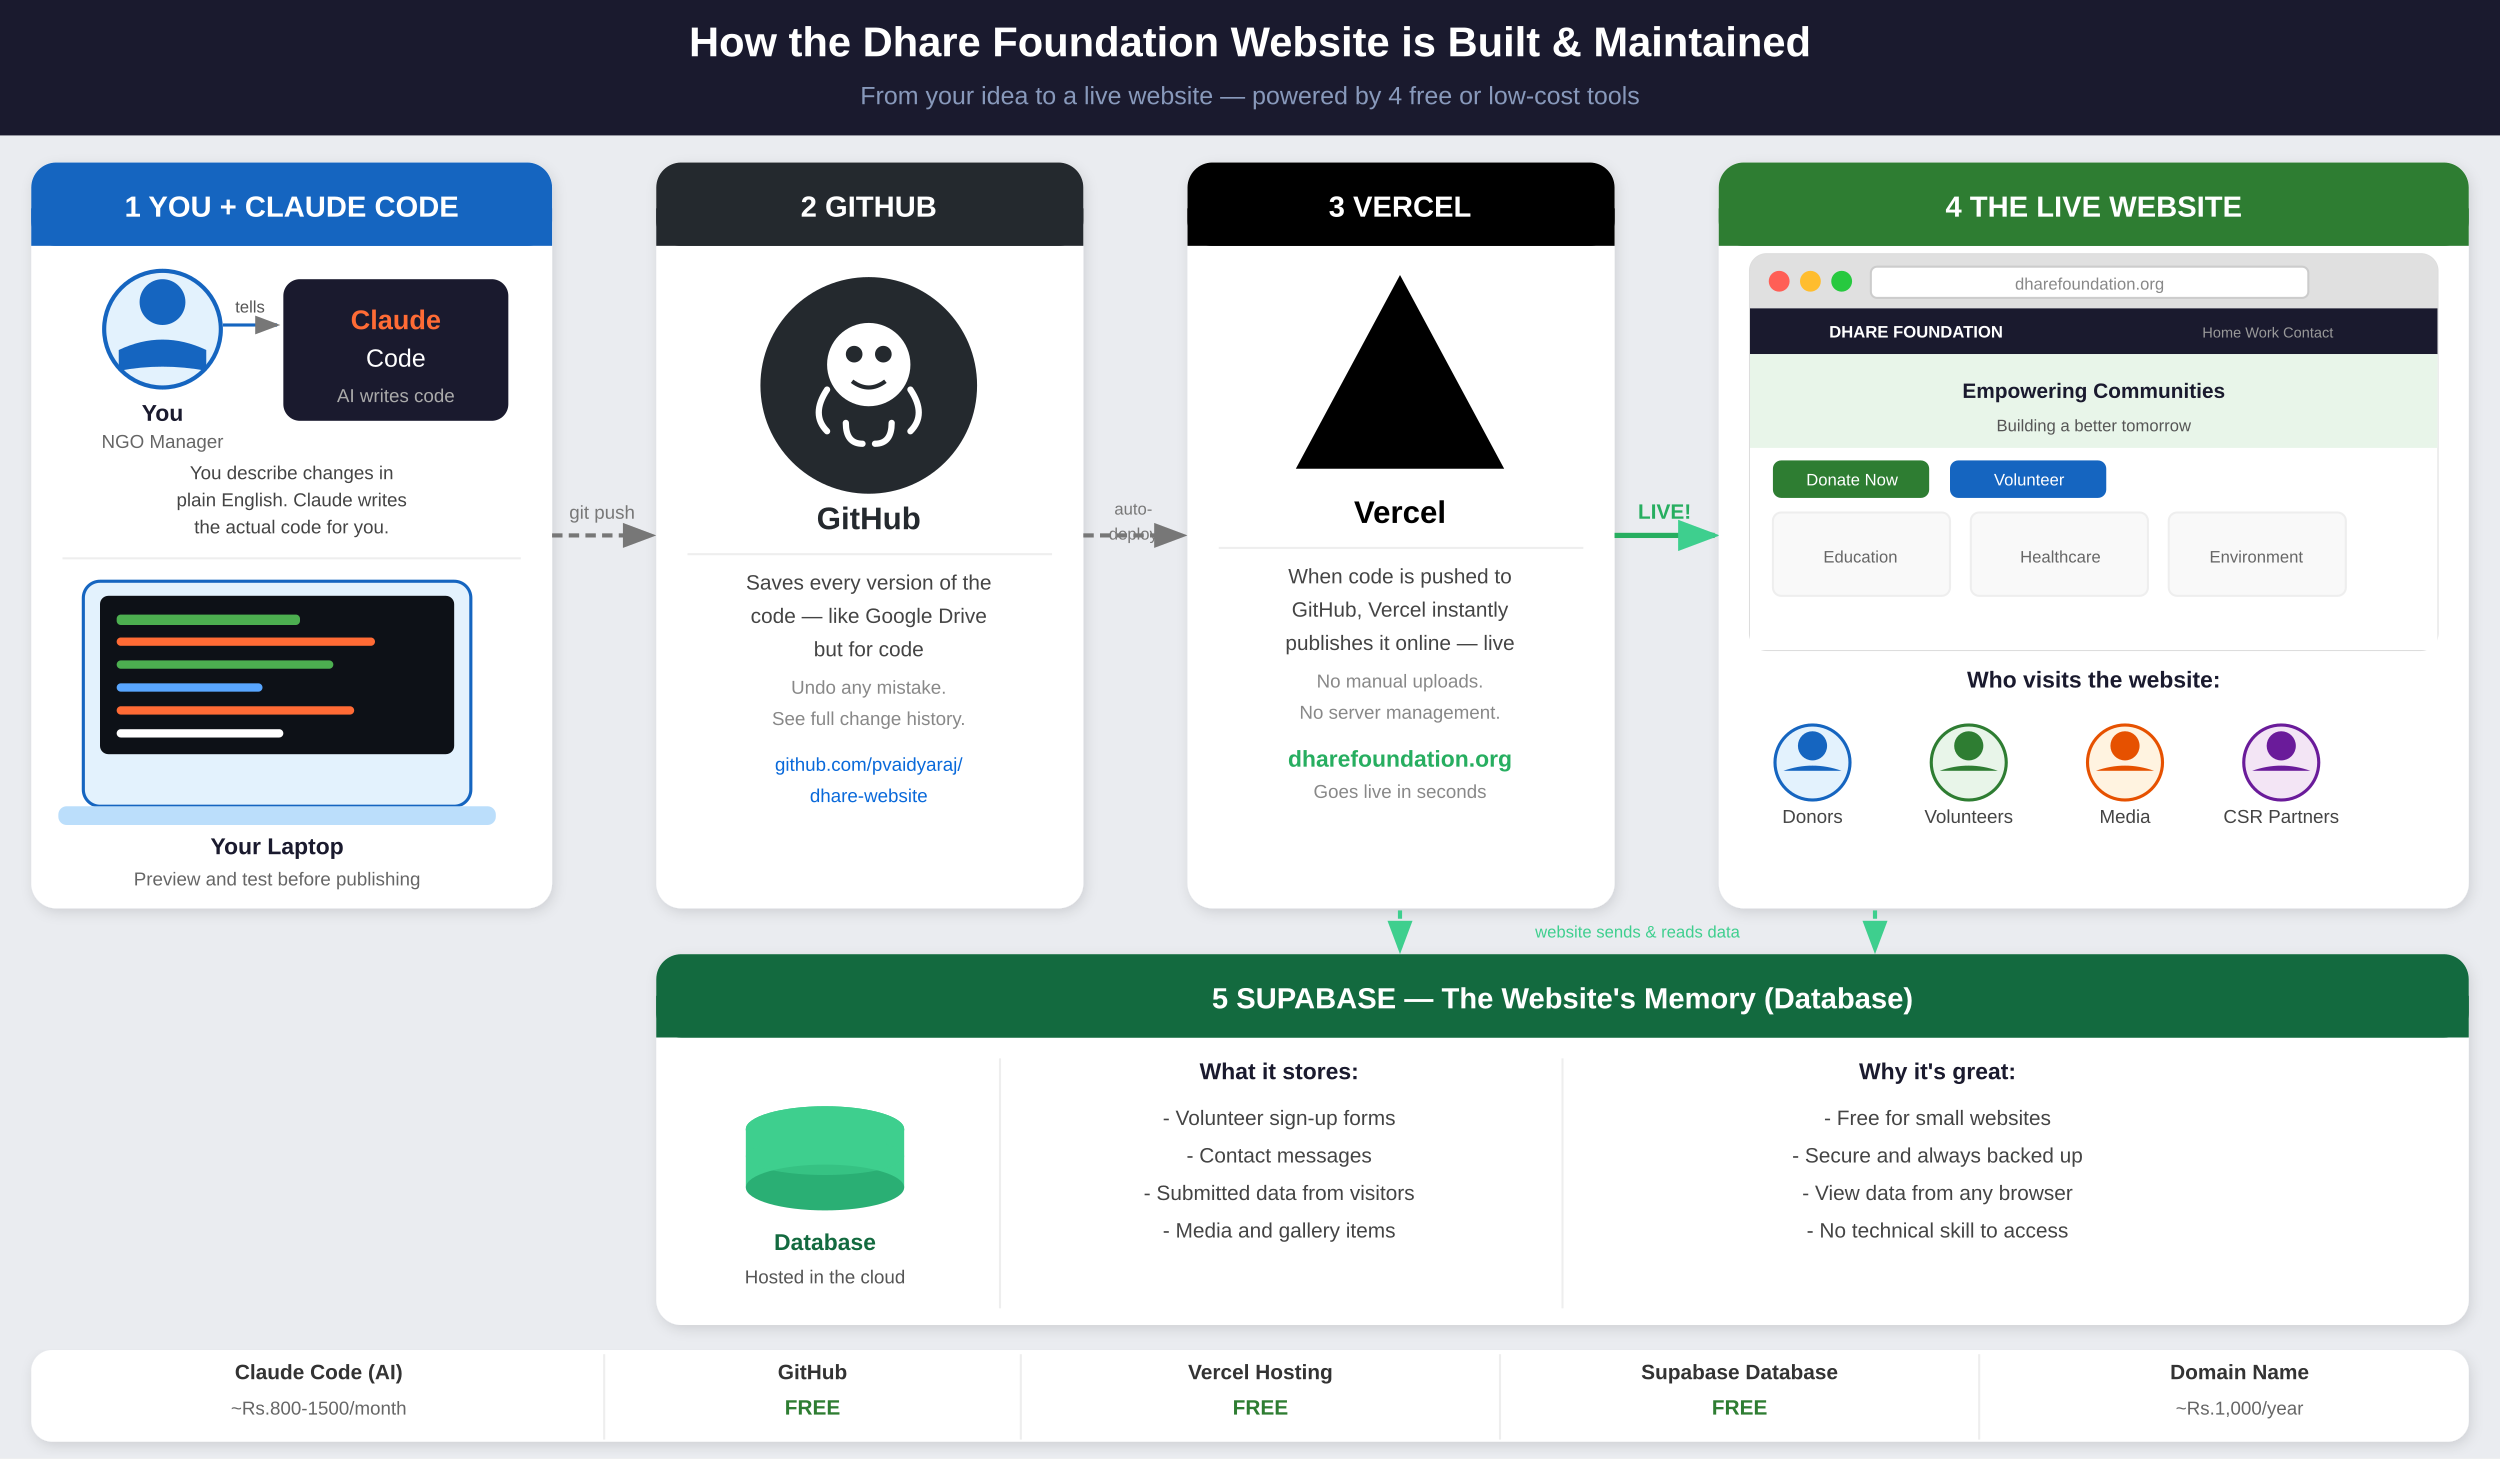
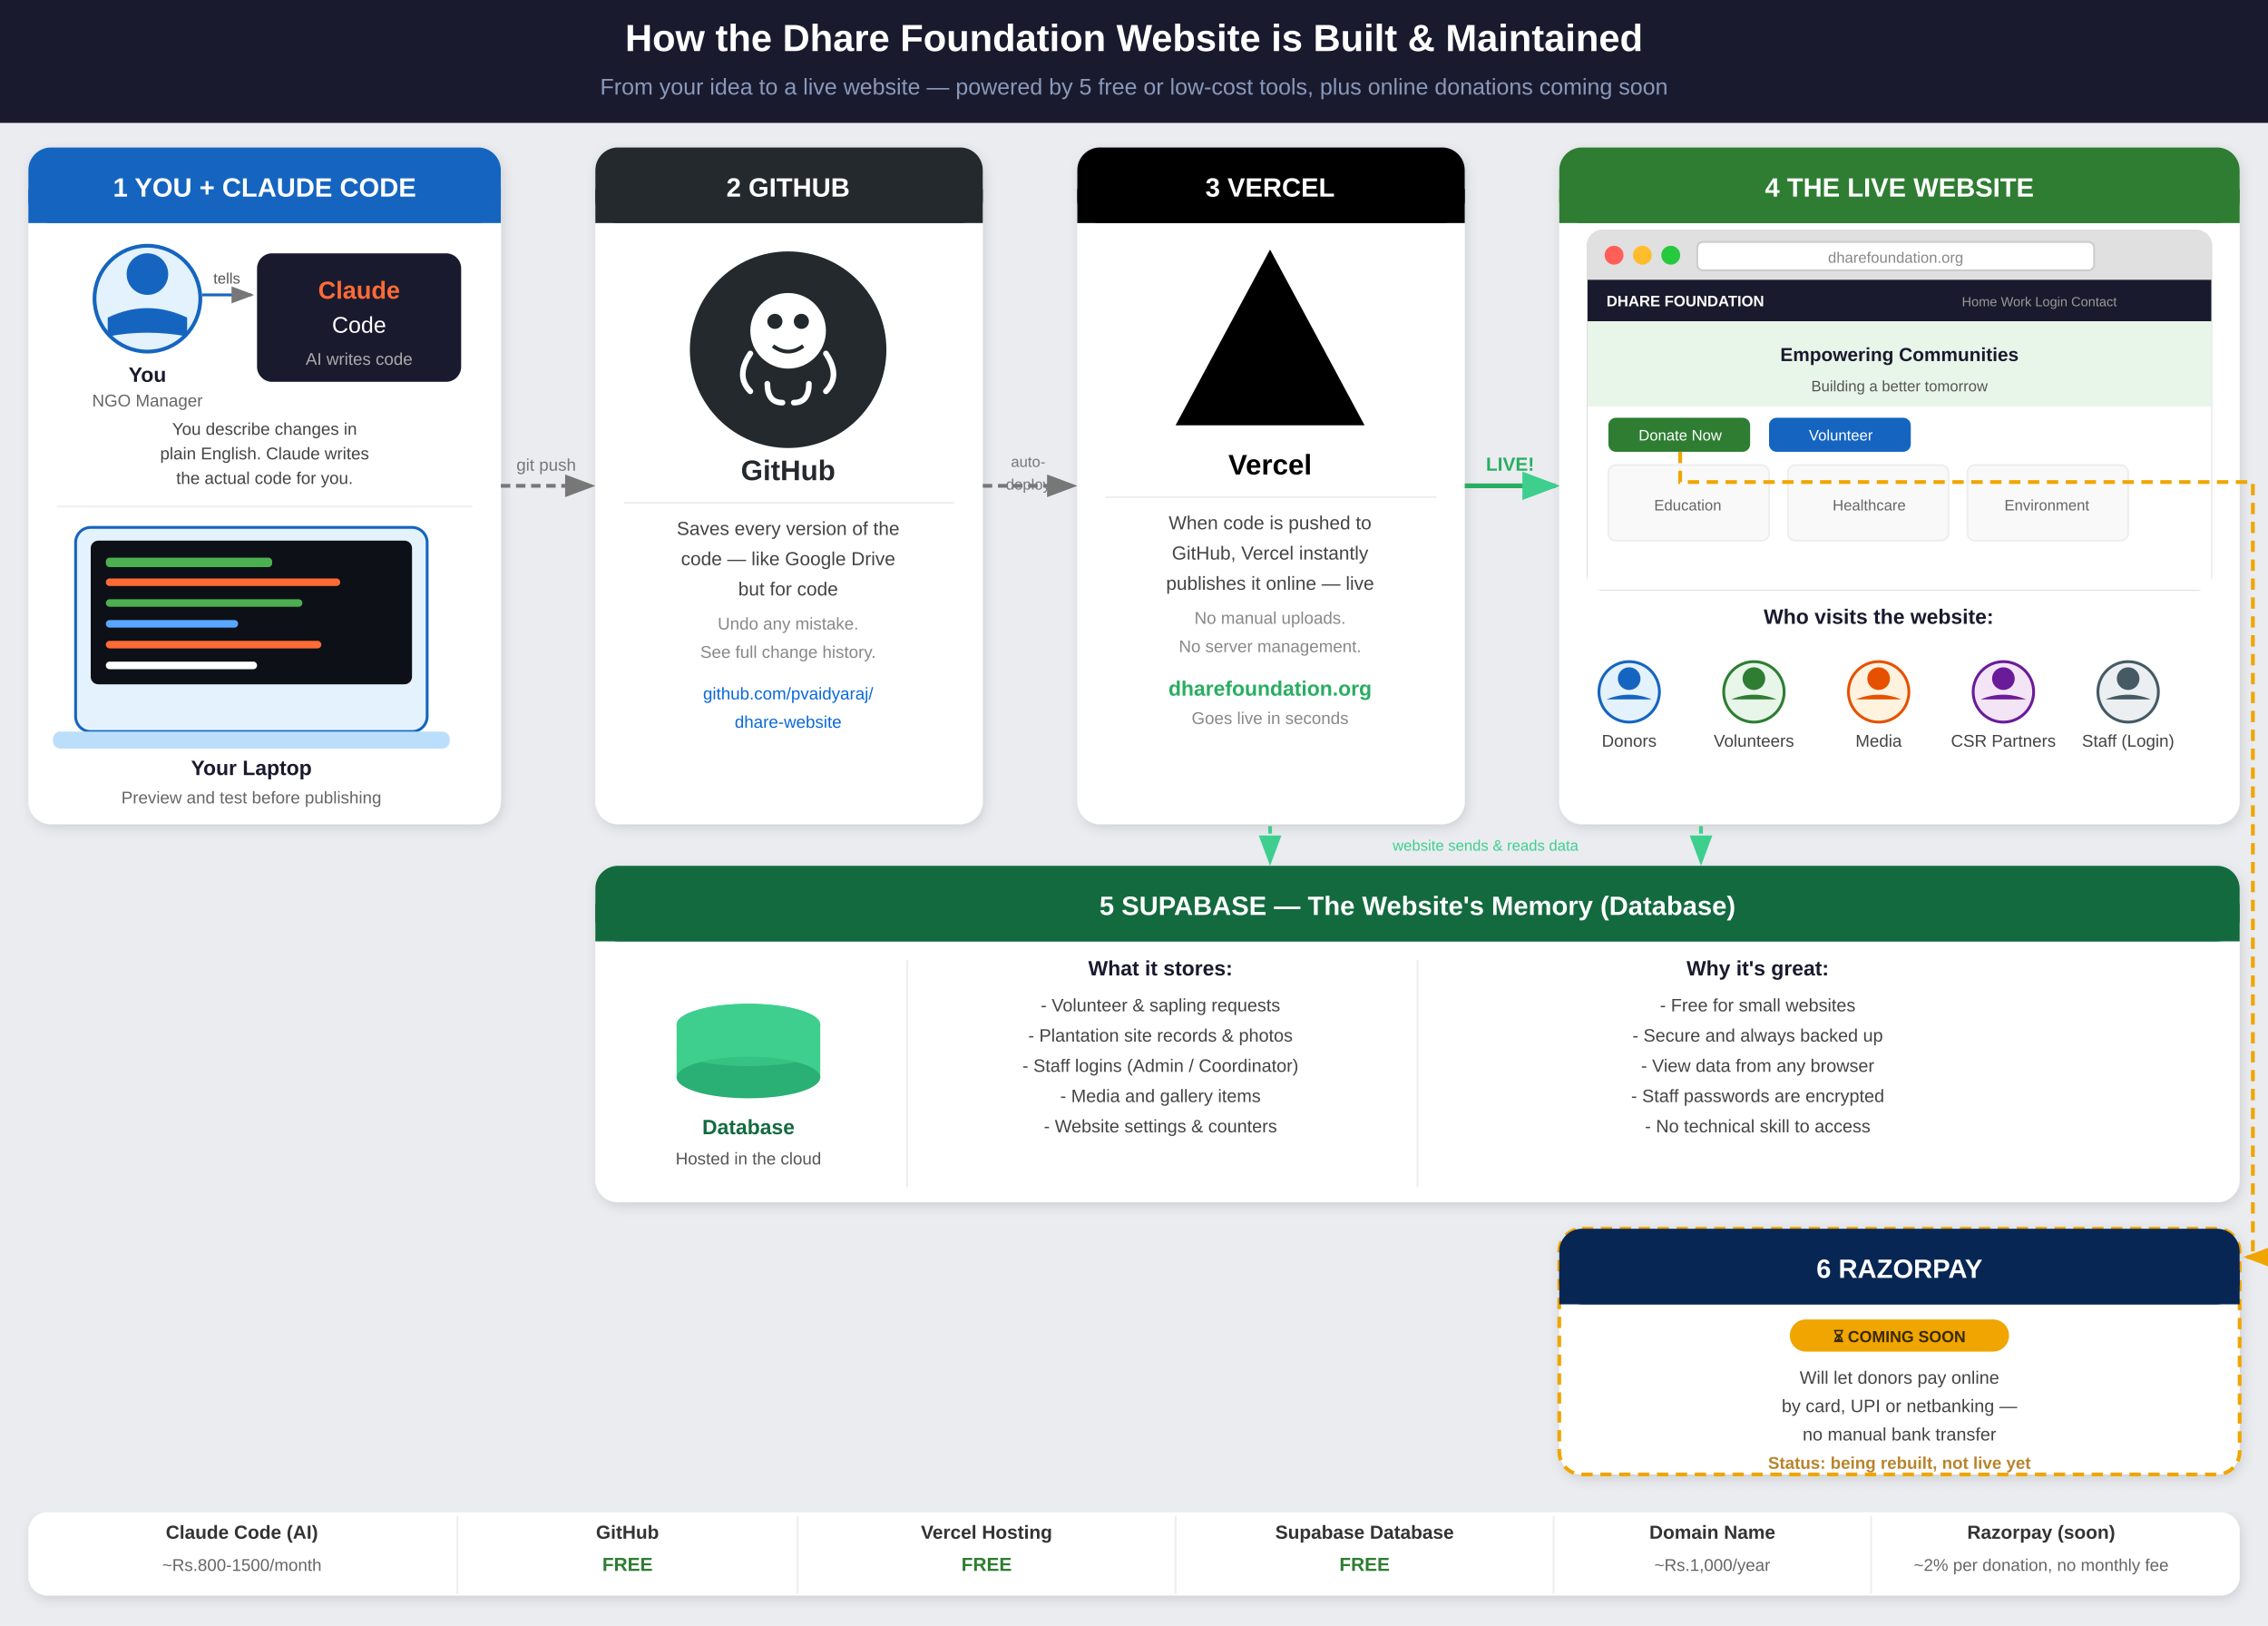
- <svg xmlns="http://www.w3.org/2000/svg" width="1200" height="700" viewBox="0 0 1200 700" font-family="Arial, Helvetica, sans-serif">
+ <svg xmlns="http://www.w3.org/2000/svg" width="1200" height="860" viewBox="0 0 1200 860" font-family="Arial, Helvetica, sans-serif">
  <defs>
    <marker id="a1" markerWidth="8" markerHeight="6" refX="7" refY="3" orient="auto">
      <polygon points="0 0, 8 3, 0 6" fill="#777" />
    </marker>
    <marker id="a2" markerWidth="8" markerHeight="6" refX="7" refY="3" orient="auto">
      <polygon points="0 0, 8 3, 0 6" fill="#3ECF8E" />
    </marker>
+     <marker id="a3" markerWidth="8" markerHeight="6" refX="7" refY="3" orient="auto">
+       <polygon points="0 0, 8 3, 0 6" fill="#F0A500" />
+     </marker>
    <filter id="sh" x="-5%" y="-5%" width="115%" height="120%">
      <feDropShadow dx="1" dy="2" stdDeviation="3" flood-opacity="0.12" />
    </filter>
  </defs>
-   <rect width="1200" height="700" fill="#EAECF0" />
+   <rect width="1200" height="860" fill="#EAECF0" />
  <rect x="0" y="0" width="1200" height="65" fill="#1A1A2E" />
  <text x="600" y="27" text-anchor="middle" font-size="20" font-weight="bold" fill="white">How the Dhare Foundation Website is Built &amp; Maintained</text>
-   <text x="600" y="50" text-anchor="middle" font-size="12" fill="#8899BB">From your idea to a live website — powered by 4 free or low-cost tools</text>
+   <text x="600" y="50" text-anchor="middle" font-size="12" fill="#8899BB">From your idea to a live website — powered by 5 free or low-cost tools, plus online donations coming soon</text>
  <rect x="15" y="78" width="250" height="358" rx="12" fill="white" filter="url(#sh)" />
  <rect x="15" y="78" width="250" height="40" rx="12" fill="#1565C0" />
  <rect x="15" y="100" width="250" height="18" fill="#1565C0" />
  <text x="140" y="104" text-anchor="middle" font-size="14" font-weight="bold" fill="white">1  YOU + CLAUDE CODE</text>
  <circle cx="78" cy="158" r="28" fill="#E3F2FD" stroke="#1565C0" stroke-width="2" />
  <circle cx="78" cy="145" r="11" fill="#1565C0" />
  <path d="M57 168 Q78 158 99 168 L99 178 Q78 174 57 178 Z" fill="#1565C0" />
  <text x="78" y="202" text-anchor="middle" font-size="11" font-weight="bold" fill="#1A1A2E">You</text>
  <text x="78" y="215" text-anchor="middle" font-size="9" fill="#666">NGO Manager</text>
  <line x1="107" y1="156" x2="133" y2="156" stroke="#1565C0" stroke-width="1.5" marker-end="url(#a1)" />
  <text x="120" y="150" text-anchor="middle" font-size="8" fill="#555">tells</text>
  <rect x="136" y="134" width="108" height="68" rx="8" fill="#1A1A2E" />
  <text x="190" y="158" text-anchor="middle" font-size="13" font-weight="bold" fill="#FF6B35">Claude</text>
  <text x="190" y="176" text-anchor="middle" font-size="12" fill="white">Code</text>
  <text x="190" y="193" text-anchor="middle" font-size="9" fill="#AAA">AI writes code</text>
  <text x="140" y="230" text-anchor="middle" font-size="9" fill="#444">You describe changes in</text>
  <text x="140" y="243" text-anchor="middle" font-size="9" fill="#444">plain English. Claude writes</text>
  <text x="140" y="256" text-anchor="middle" font-size="9" fill="#444">the actual code for you.</text>
  <line x1="30" y1="268" x2="250" y2="268" stroke="#EEE" stroke-width="1" />
  <rect x="40" y="279" width="186" height="108" rx="8" fill="#E3F2FD" stroke="#1565C0" stroke-width="1.5" />
  <rect x="48" y="286" width="170" height="76" rx="4" fill="#0D1117" />
  <rect x="56" y="295" width="88" height="5" rx="2" fill="#4CAF50" />
  <rect x="56" y="306" width="124" height="4" rx="2" fill="#FF6B35" />
  <rect x="56" y="317" width="104" height="4" rx="2" fill="#4CAF50" />
  <rect x="56" y="328" width="70" height="4" rx="2" fill="#58A6FF" />
  <rect x="56" y="339" width="114" height="4" rx="2" fill="#FF6B35" />
  <rect x="56" y="350" width="80" height="4" rx="2" fill="white" />
  <rect x="28" y="387" width="210" height="9" rx="4" fill="#BBDEFB" />
  <text x="133" y="410" text-anchor="middle" font-size="11" font-weight="bold" fill="#1A1A2E">Your Laptop</text>
  <text x="133" y="425" text-anchor="middle" font-size="9" fill="#666">Preview and test before publishing</text>
  <line x1="265" y1="257" x2="313" y2="257" stroke="#777" stroke-width="2" stroke-dasharray="5,3" marker-end="url(#a1)" />
  <text x="289" y="249" text-anchor="middle" font-size="9" fill="#777">git push</text>
  <rect x="315" y="78" width="205" height="358" rx="12" fill="white" filter="url(#sh)" />
  <rect x="315" y="78" width="205" height="40" rx="12" fill="#24292E" />
  <rect x="315" y="100" width="205" height="18" fill="#24292E" />
  <text x="417" y="104" text-anchor="middle" font-size="14" font-weight="bold" fill="white">2  GITHUB</text>
  <circle cx="417" cy="185" r="52" fill="#24292E" />
  <circle cx="417" cy="175" r="20" fill="white" />
  <circle cx="410" cy="170" r="4" fill="#24292E" />
  <circle cx="424" cy="170" r="4" fill="#24292E" />
  <path d="M409 183 Q417 189 425 183" stroke="#24292E" stroke-width="2" fill="none" />
  <path d="M397 187 Q389 199 397 207" stroke="white" stroke-width="3" fill="none" stroke-linecap="round" />
  <path d="M437 187 Q445 199 437 207" stroke="white" stroke-width="3" fill="none" stroke-linecap="round" />
  <path d="M406 203 Q406 213 414 213" stroke="white" stroke-width="3" fill="none" stroke-linecap="round" />
  <path d="M428 203 Q428 213 420 213" stroke="white" stroke-width="3" fill="none" stroke-linecap="round" />
  <text x="417" y="254" text-anchor="middle" font-size="15" font-weight="bold" fill="#24292E">GitHub</text>
  <line x1="330" y1="266" x2="505" y2="266" stroke="#EEE" stroke-width="1" />
  <text x="417" y="283" text-anchor="middle" font-size="10" fill="#444">Saves every version of the</text>
  <text x="417" y="299" text-anchor="middle" font-size="10" fill="#444">code — like Google Drive</text>
  <text x="417" y="315" text-anchor="middle" font-size="10" fill="#444">but for code</text>
  <text x="417" y="333" text-anchor="middle" font-size="9" fill="#888">Undo any mistake.</text>
  <text x="417" y="348" text-anchor="middle" font-size="9" fill="#888">See full change history.</text>
  <text x="417" y="370" text-anchor="middle" font-size="9" fill="#0969DA">github.com/pvaidyaraj/</text>
  <text x="417" y="385" text-anchor="middle" font-size="9" fill="#0969DA">dhare-website</text>
  <line x1="520" y1="257" x2="568" y2="257" stroke="#777" stroke-width="2" stroke-dasharray="5,3" marker-end="url(#a1)" />
  <text x="544" y="247" text-anchor="middle" font-size="8" fill="#777">auto-</text>
  <text x="544" y="259" text-anchor="middle" font-size="8" fill="#777">deploy</text>
  <rect x="570" y="78" width="205" height="358" rx="12" fill="white" filter="url(#sh)" />
  <rect x="570" y="78" width="205" height="40" rx="12" fill="#000" />
  <rect x="570" y="100" width="205" height="18" fill="#000" />
  <text x="672" y="104" text-anchor="middle" font-size="14" font-weight="bold" fill="white">3  VERCEL</text>
  <polygon points="672,132 622,225 722,225" fill="#000" />
  <text x="672" y="251" text-anchor="middle" font-size="15" font-weight="bold" fill="#000">Vercel</text>
  <line x1="585" y1="263" x2="760" y2="263" stroke="#EEE" stroke-width="1" />
  <text x="672" y="280" text-anchor="middle" font-size="10" fill="#444">When code is pushed to</text>
  <text x="672" y="296" text-anchor="middle" font-size="10" fill="#444">GitHub, Vercel instantly</text>
  <text x="672" y="312" text-anchor="middle" font-size="10" fill="#444">publishes it online — live</text>
  <text x="672" y="330" text-anchor="middle" font-size="9" fill="#888">No manual uploads.</text>
  <text x="672" y="345" text-anchor="middle" font-size="9" fill="#888">No server management.</text>
  <text x="672" y="368" text-anchor="middle" font-size="11" font-weight="bold" fill="#27AE60">dharefoundation.org</text>
  <text x="672" y="383" text-anchor="middle" font-size="9" fill="#888">Goes live in seconds</text>
  <line x1="775" y1="257" x2="823" y2="257" stroke="#27AE60" stroke-width="2.5" marker-end="url(#a2)" />
  <text x="799" y="249" text-anchor="middle" font-size="10" fill="#27AE60" font-weight="bold">LIVE!</text>
  <rect x="825" y="78" width="360" height="358" rx="12" fill="white" filter="url(#sh)" />
  <rect x="825" y="78" width="360" height="40" rx="12" fill="#2E7D32" />
  <rect x="825" y="100" width="360" height="18" fill="#2E7D32" />
  <text x="1005" y="104" text-anchor="middle" font-size="14" font-weight="bold" fill="white">4  THE LIVE WEBSITE</text>
  <rect x="840" y="122" width="330" height="190" rx="8" fill="#F5F5F5" stroke="#DDD" stroke-width="1" />
  <rect x="840" y="122" width="330" height="26" rx="8" fill="#E0E0E0" />
  <rect x="840" y="136" width="330" height="12" fill="#E0E0E0" />
  <circle cx="854" cy="135" r="5" fill="#FF5F56" />
  <circle cx="869" cy="135" r="5" fill="#FFBD2E" />
  <circle cx="884" cy="135" r="5" fill="#27C93F" />
  <rect x="898" y="128" width="210" height="15" rx="3" fill="white" stroke="#CCC" stroke-width="1" />
  <text x="1003" y="139" text-anchor="middle" font-size="8" fill="#888">dharefoundation.org</text>
  <rect x="840" y="148" width="330" height="164" fill="white" />
  <rect x="840" y="148" width="330" height="22" fill="#1A1A2E" />
-   <text x="878" y="162" font-size="8" fill="white" font-weight="bold">DHARE FOUNDATION</text>
-   <text x="1120" y="162" text-anchor="end" font-size="7" fill="#999">Home  Work  Contact</text>
+   <text x="850" y="162" font-size="8" fill="white" font-weight="bold">DHARE FOUNDATION</text>
+   <text x="1120" y="162" text-anchor="end" font-size="7" fill="#999">Home  Work  Login  Contact</text>
  <rect x="840" y="170" width="330" height="45" fill="#E8F5E9" />
  <text x="1005" y="191" text-anchor="middle" font-size="10" font-weight="bold" fill="#1A1A2E">Empowering Communities</text>
  <text x="1005" y="207" text-anchor="middle" font-size="8" fill="#555">Building a better tomorrow</text>
  <rect x="851" y="221" width="75" height="18" rx="4" fill="#2E7D32" />
  <text x="889" y="233" text-anchor="middle" font-size="8" fill="white">Donate Now</text>
  <rect x="936" y="221" width="75" height="18" rx="4" fill="#1565C0" />
  <text x="974" y="233" text-anchor="middle" font-size="8" fill="white">Volunteer</text>
  <rect x="851" y="246" width="85" height="40" rx="4" fill="#F9F9F9" stroke="#EEE" stroke-width="1" />
  <rect x="946" y="246" width="85" height="40" rx="4" fill="#F9F9F9" stroke="#EEE" stroke-width="1" />
  <rect x="1041" y="246" width="85" height="40" rx="4" fill="#F9F9F9" stroke="#EEE" stroke-width="1" />
  <text x="893" y="270" text-anchor="middle" font-size="8" fill="#666">Education</text>
  <text x="989" y="270" text-anchor="middle" font-size="8" fill="#666">Healthcare</text>
  <text x="1083" y="270" text-anchor="middle" font-size="8" fill="#666">Environment</text>
-   <text x="1005" y="330" text-anchor="middle" font-size="11" font-weight="bold" fill="#1A1A2E">Who visits the website:</text>
-   <circle cx="870" cy="366" r="18" fill="#E3F2FD" stroke="#1565C0" stroke-width="1.5" />
-   <circle cx="870" cy="358" r="7" fill="#1565C0" />
-   <path d="M856 370 Q870 365 884 370" fill="#1565C0" />
-   <text x="870" y="395" text-anchor="middle" font-size="9" fill="#444">Donors</text>
-   <circle cx="945" cy="366" r="18" fill="#E8F5E9" stroke="#2E7D32" stroke-width="1.5" />
-   <circle cx="945" cy="358" r="7" fill="#2E7D32" />
-   <path d="M931 370 Q945 365 959 370" fill="#2E7D32" />
-   <text x="945" y="395" text-anchor="middle" font-size="9" fill="#444">Volunteers</text>
-   <circle cx="1020" cy="366" r="18" fill="#FFF3E0" stroke="#E65100" stroke-width="1.5" />
-   <circle cx="1020" cy="358" r="7" fill="#E65100" />
-   <path d="M1006 370 Q1020 365 1034 370" fill="#E65100" />
-   <text x="1020" y="395" text-anchor="middle" font-size="9" fill="#444">Media</text>
-   <circle cx="1095" cy="366" r="18" fill="#F3E5F5" stroke="#6A1B9A" stroke-width="1.5" />
-   <circle cx="1095" cy="358" r="7" fill="#6A1B9A" />
-   <path d="M1081 370 Q1095 365 1109 370" fill="#6A1B9A" />
-   <text x="1095" y="395" text-anchor="middle" font-size="9" fill="#444">CSR Partners</text>
+   <text x="994" y="330" text-anchor="middle" font-size="11" font-weight="bold" fill="#1A1A2E">Who visits the website:</text>
+   <circle cx="862" cy="366" r="16" fill="#E3F2FD" stroke="#1565C0" stroke-width="1.5" />
+   <circle cx="862" cy="359" r="6" fill="#1565C0" />
+   <path d="M850 370 Q862 365 874 370" fill="#1565C0" />
+   <text x="862" y="395" text-anchor="middle" font-size="9" fill="#444">Donors</text>
+   <circle cx="928" cy="366" r="16" fill="#E8F5E9" stroke="#2E7D32" stroke-width="1.5" />
+   <circle cx="928" cy="359" r="6" fill="#2E7D32" />
+   <path d="M916 370 Q928 365 940 370" fill="#2E7D32" />
+   <text x="928" y="395" text-anchor="middle" font-size="9" fill="#444">Volunteers</text>
+   <circle cx="994" cy="366" r="16" fill="#FFF3E0" stroke="#E65100" stroke-width="1.5" />
+   <circle cx="994" cy="359" r="6" fill="#E65100" />
+   <path d="M982 370 Q994 365 1006 370" fill="#E65100" />
+   <text x="994" y="395" text-anchor="middle" font-size="9" fill="#444">Media</text>
+   <circle cx="1060" cy="366" r="16" fill="#F3E5F5" stroke="#6A1B9A" stroke-width="1.5" />
+   <circle cx="1060" cy="359" r="6" fill="#6A1B9A" />
+   <path d="M1048 370 Q1060 365 1072 370" fill="#6A1B9A" />
+   <text x="1060" y="395" text-anchor="middle" font-size="9" fill="#444">CSR Partners</text>
+   <circle cx="1126" cy="366" r="16" fill="#ECEFF1" stroke="#455A64" stroke-width="1.5" />
+   <circle cx="1126" cy="359" r="6" fill="#455A64" />
+   <path d="M1114 370 Q1126 365 1138 370" fill="#455A64" />
+   <text x="1126" y="395" text-anchor="middle" font-size="9" fill="#444">Staff (Login)</text>
  <line x1="672" y1="437" x2="672" y2="456" stroke="#3ECF8E" stroke-width="2" stroke-dasharray="4,3" marker-end="url(#a2)" />
  <line x1="900" y1="437" x2="900" y2="456" stroke="#3ECF8E" stroke-width="2" stroke-dasharray="4,3" marker-end="url(#a2)" />
  <text x="786" y="450" text-anchor="middle" font-size="8" fill="#3ECF8E">website sends &amp; reads data</text>
  <rect x="315" y="458" width="870" height="178" rx="12" fill="white" filter="url(#sh)" />
  <rect x="315" y="458" width="870" height="40" rx="12" fill="#136A3F" />
  <rect x="315" y="478" width="870" height="20" fill="#136A3F" />
  <text x="750" y="484" text-anchor="middle" font-size="14" font-weight="bold" fill="white">5  SUPABASE — The Website's Memory (Database)</text>
  <ellipse cx="396" cy="542" rx="38" ry="11" fill="#3ECF8E" />
  <rect x="358" y="542" width="76" height="28" fill="#3ECF8E" />
  <ellipse cx="396" cy="570" rx="38" ry="11" fill="#2AAF74" />
  <ellipse cx="396" cy="555" rx="38" ry="9" fill="#3ECF8E" opacity="0.6" />
  <ellipse cx="396" cy="542" rx="38" ry="11" fill="#3ECF8E" />
  <text x="396" y="600" text-anchor="middle" font-size="11" font-weight="bold" fill="#136A3F">Database</text>
  <text x="396" y="616" text-anchor="middle" font-size="9" fill="#555">Hosted in the cloud</text>
  <line x1="480" y1="508" x2="480" y2="628" stroke="#EEE" stroke-width="1" />
  <line x1="750" y1="508" x2="750" y2="628" stroke="#EEE" stroke-width="1" />
-   <text x="614" y="518" text-anchor="middle" font-size="11" font-weight="bold" fill="#1A1A2E">What it stores:</text>
-   <text x="614" y="540" text-anchor="middle" font-size="10" fill="#444">- Volunteer sign-up forms</text>
-   <text x="614" y="558" text-anchor="middle" font-size="10" fill="#444">- Contact messages</text>
-   <text x="614" y="576" text-anchor="middle" font-size="10" fill="#444">- Submitted data from visitors</text>
-   <text x="614" y="594" text-anchor="middle" font-size="10" fill="#444">- Media and gallery items</text>
-   <text x="930" y="518" text-anchor="middle" font-size="11" font-weight="bold" fill="#1A1A2E">Why it's great:</text>
-   <text x="930" y="540" text-anchor="middle" font-size="10" fill="#444">- Free for small websites</text>
-   <text x="930" y="558" text-anchor="middle" font-size="10" fill="#444">- Secure and always backed up</text>
-   <text x="930" y="576" text-anchor="middle" font-size="10" fill="#444">- View data from any browser</text>
-   <text x="930" y="594" text-anchor="middle" font-size="10" fill="#444">- No technical skill to access</text>
-   <rect x="15" y="648" width="1170" height="44" rx="10" fill="white" filter="url(#sh)" />
-   <line x1="290" y1="650" x2="290" y2="691" stroke="#EEE" stroke-width="1" />
-   <line x1="490" y1="650" x2="490" y2="691" stroke="#EEE" stroke-width="1" />
-   <line x1="720" y1="650" x2="720" y2="691" stroke="#EEE" stroke-width="1" />
-   <line x1="950" y1="650" x2="950" y2="691" stroke="#EEE" stroke-width="1" />
-   <text x="153" y="662" text-anchor="middle" font-size="10" font-weight="bold" fill="#333">Claude Code (AI)</text>
-   <text x="153" y="679" text-anchor="middle" font-size="9" fill="#666">~Rs.800-1500/month</text>
-   <text x="390" y="662" text-anchor="middle" font-size="10" font-weight="bold" fill="#333">GitHub</text>
-   <text x="390" y="679" text-anchor="middle" font-size="10" font-weight="bold" fill="#2E7D32">FREE</text>
-   <text x="605" y="662" text-anchor="middle" font-size="10" font-weight="bold" fill="#333">Vercel Hosting</text>
-   <text x="605" y="679" text-anchor="middle" font-size="10" font-weight="bold" fill="#2E7D32">FREE</text>
-   <text x="835" y="662" text-anchor="middle" font-size="10" font-weight="bold" fill="#333">Supabase Database</text>
-   <text x="835" y="679" text-anchor="middle" font-size="10" font-weight="bold" fill="#2E7D32">FREE</text>
-   <text x="1075" y="662" text-anchor="middle" font-size="10" font-weight="bold" fill="#333">Domain Name</text>
-   <text x="1075" y="679" text-anchor="middle" font-size="9" fill="#666">~Rs.1,000/year</text>
+   <text x="614" y="516" text-anchor="middle" font-size="11" font-weight="bold" fill="#1A1A2E">What it stores:</text>
+   <text x="614" y="535" text-anchor="middle" font-size="9.5" fill="#444">- Volunteer &amp; sapling requests</text>
+   <text x="614" y="551" text-anchor="middle" font-size="9.5" fill="#444">- Plantation site records &amp; photos</text>
+   <text x="614" y="567" text-anchor="middle" font-size="9.5" fill="#444">- Staff logins (Admin / Coordinator)</text>
+   <text x="614" y="583" text-anchor="middle" font-size="9.5" fill="#444">- Media and gallery items</text>
+   <text x="614" y="599" text-anchor="middle" font-size="9.5" fill="#444">- Website settings &amp; counters</text>
+   <text x="930" y="516" text-anchor="middle" font-size="11" font-weight="bold" fill="#1A1A2E">Why it's great:</text>
+   <text x="930" y="535" text-anchor="middle" font-size="9.5" fill="#444">- Free for small websites</text>
+   <text x="930" y="551" text-anchor="middle" font-size="9.5" fill="#444">- Secure and always backed up</text>
+   <text x="930" y="567" text-anchor="middle" font-size="9.5" fill="#444">- View data from any browser</text>
+   <text x="930" y="583" text-anchor="middle" font-size="9.5" fill="#444">- Staff passwords are encrypted</text>
+   <text x="930" y="599" text-anchor="middle" font-size="9.5" fill="#444">- No technical skill to access</text>
+   <path d="M889,239 L889,255 L1192,255 L1192,665 L1189,665" fill="none" stroke="#F0A500" stroke-width="2" stroke-dasharray="6,4" marker-end="url(#a3)" />
+   <rect x="825" y="650" width="360" height="130" rx="12" fill="white" stroke="#F0A500" stroke-width="2" stroke-dasharray="6,4" filter="url(#sh)" />
+   <rect x="825" y="650" width="360" height="40" rx="12" fill="#072654" />
+   <rect x="825" y="672" width="360" height="18" fill="#072654" />
+   <text x="1005" y="676" text-anchor="middle" font-size="14" font-weight="bold" fill="white">6  RAZORPAY</text>
+   <rect x="947" y="698" width="116" height="17" rx="8.5" fill="#F0A500" />
+   <text x="1005" y="710" text-anchor="middle" font-size="8.5" font-weight="bold" fill="#3A2900">⏳ COMING SOON</text>
+   <text x="1005" y="732" text-anchor="middle" font-size="9.5" fill="#444">Will let donors pay online</text>
+   <text x="1005" y="747" text-anchor="middle" font-size="9.5" fill="#444">by card, UPI or netbanking —</text>
+   <text x="1005" y="762" text-anchor="middle" font-size="9.5" fill="#444">no manual bank transfer</text>
+   <text x="1005" y="777" text-anchor="middle" font-size="9" font-weight="bold" fill="#B8842B">Status: being rebuilt, not live yet</text>
+   <rect x="15" y="800" width="1170" height="44" rx="10" fill="white" filter="url(#sh)" />
+   <line x1="242" y1="802" x2="242" y2="843" stroke="#EEE" stroke-width="1" />
+   <line x1="422" y1="802" x2="422" y2="843" stroke="#EEE" stroke-width="1" />
+   <line x1="622" y1="802" x2="622" y2="843" stroke="#EEE" stroke-width="1" />
+   <line x1="822" y1="802" x2="822" y2="843" stroke="#EEE" stroke-width="1" />
+   <line x1="990" y1="802" x2="990" y2="843" stroke="#EEE" stroke-width="1" />
+   <text x="128" y="814" text-anchor="middle" font-size="10" font-weight="bold" fill="#333">Claude Code (AI)</text>
+   <text x="128" y="831" text-anchor="middle" font-size="9" fill="#666">~Rs.800-1500/month</text>
+   <text x="332" y="814" text-anchor="middle" font-size="10" font-weight="bold" fill="#333">GitHub</text>
+   <text x="332" y="831" text-anchor="middle" font-size="10" font-weight="bold" fill="#2E7D32">FREE</text>
+   <text x="522" y="814" text-anchor="middle" font-size="10" font-weight="bold" fill="#333">Vercel Hosting</text>
+   <text x="522" y="831" text-anchor="middle" font-size="10" font-weight="bold" fill="#2E7D32">FREE</text>
+   <text x="722" y="814" text-anchor="middle" font-size="10" font-weight="bold" fill="#333">Supabase Database</text>
+   <text x="722" y="831" text-anchor="middle" font-size="10" font-weight="bold" fill="#2E7D32">FREE</text>
+   <text x="906" y="814" text-anchor="middle" font-size="10" font-weight="bold" fill="#333">Domain Name</text>
+   <text x="906" y="831" text-anchor="middle" font-size="9" fill="#666">~Rs.1,000/year</text>
+   <text x="1080" y="814" text-anchor="middle" font-size="10" font-weight="bold" fill="#333">Razorpay (soon)</text>
+   <text x="1080" y="831" text-anchor="middle" font-size="9" fill="#666">~2% per donation, no monthly fee</text>
</svg>
